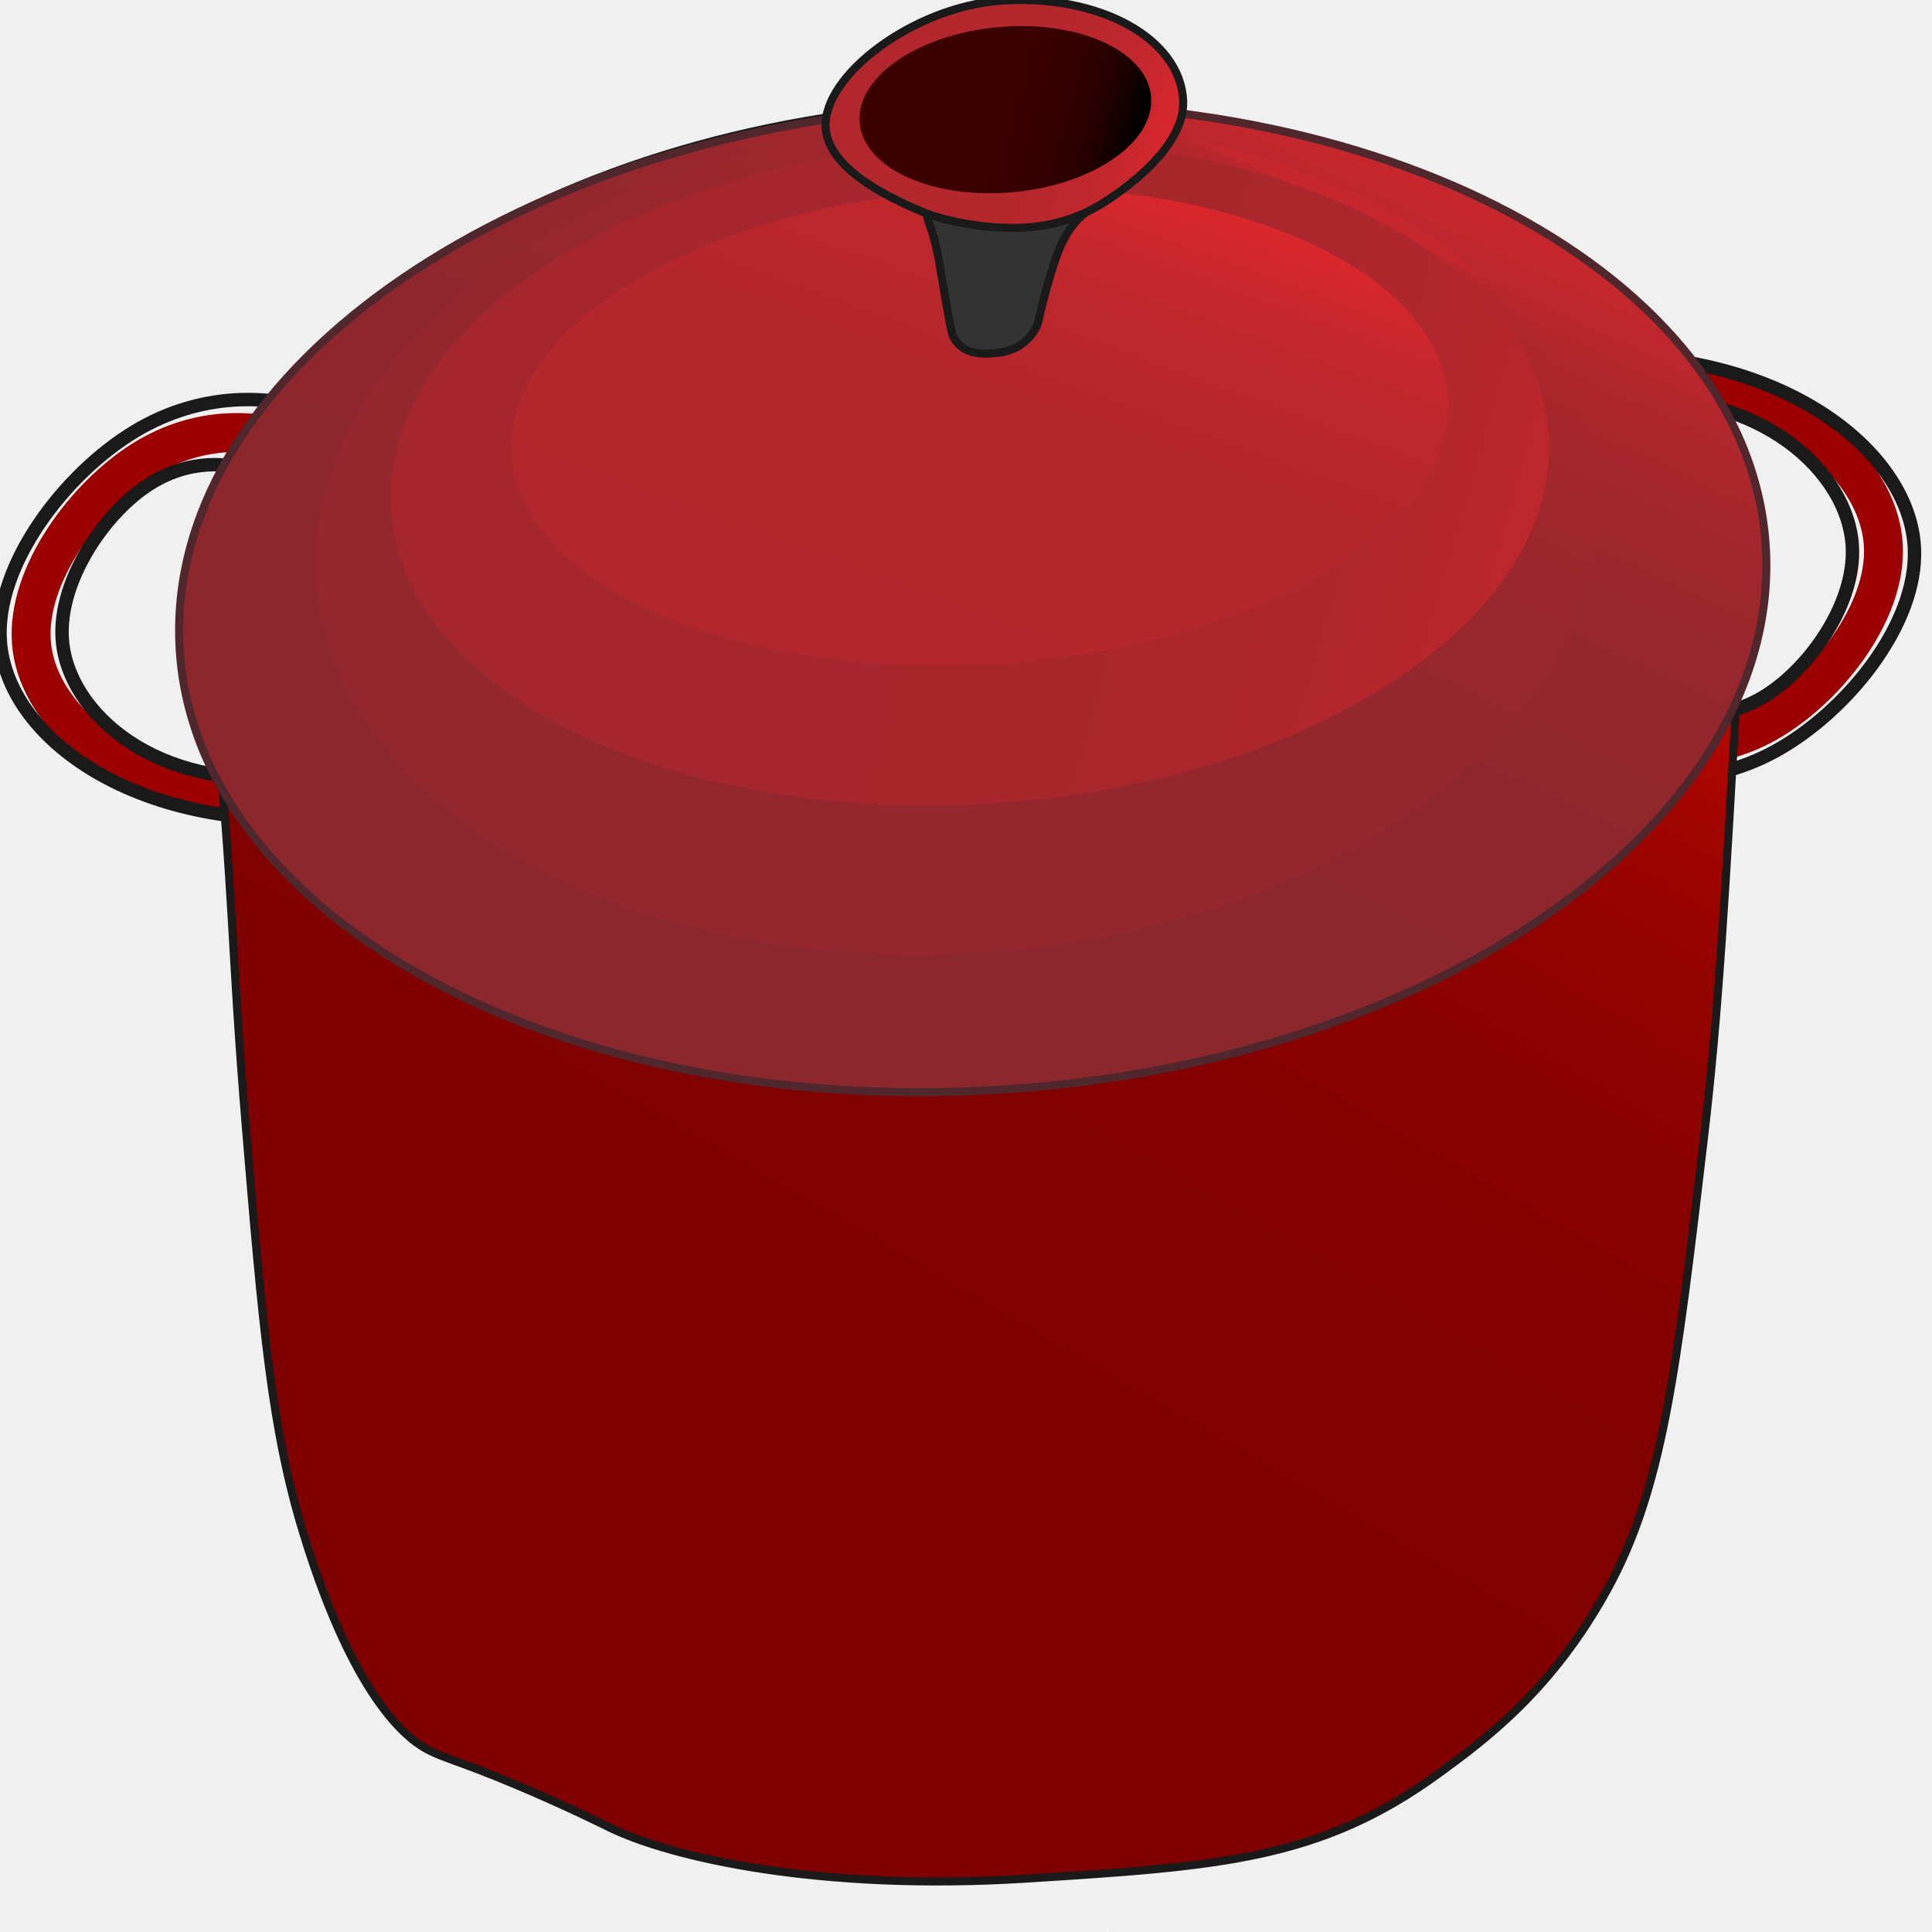
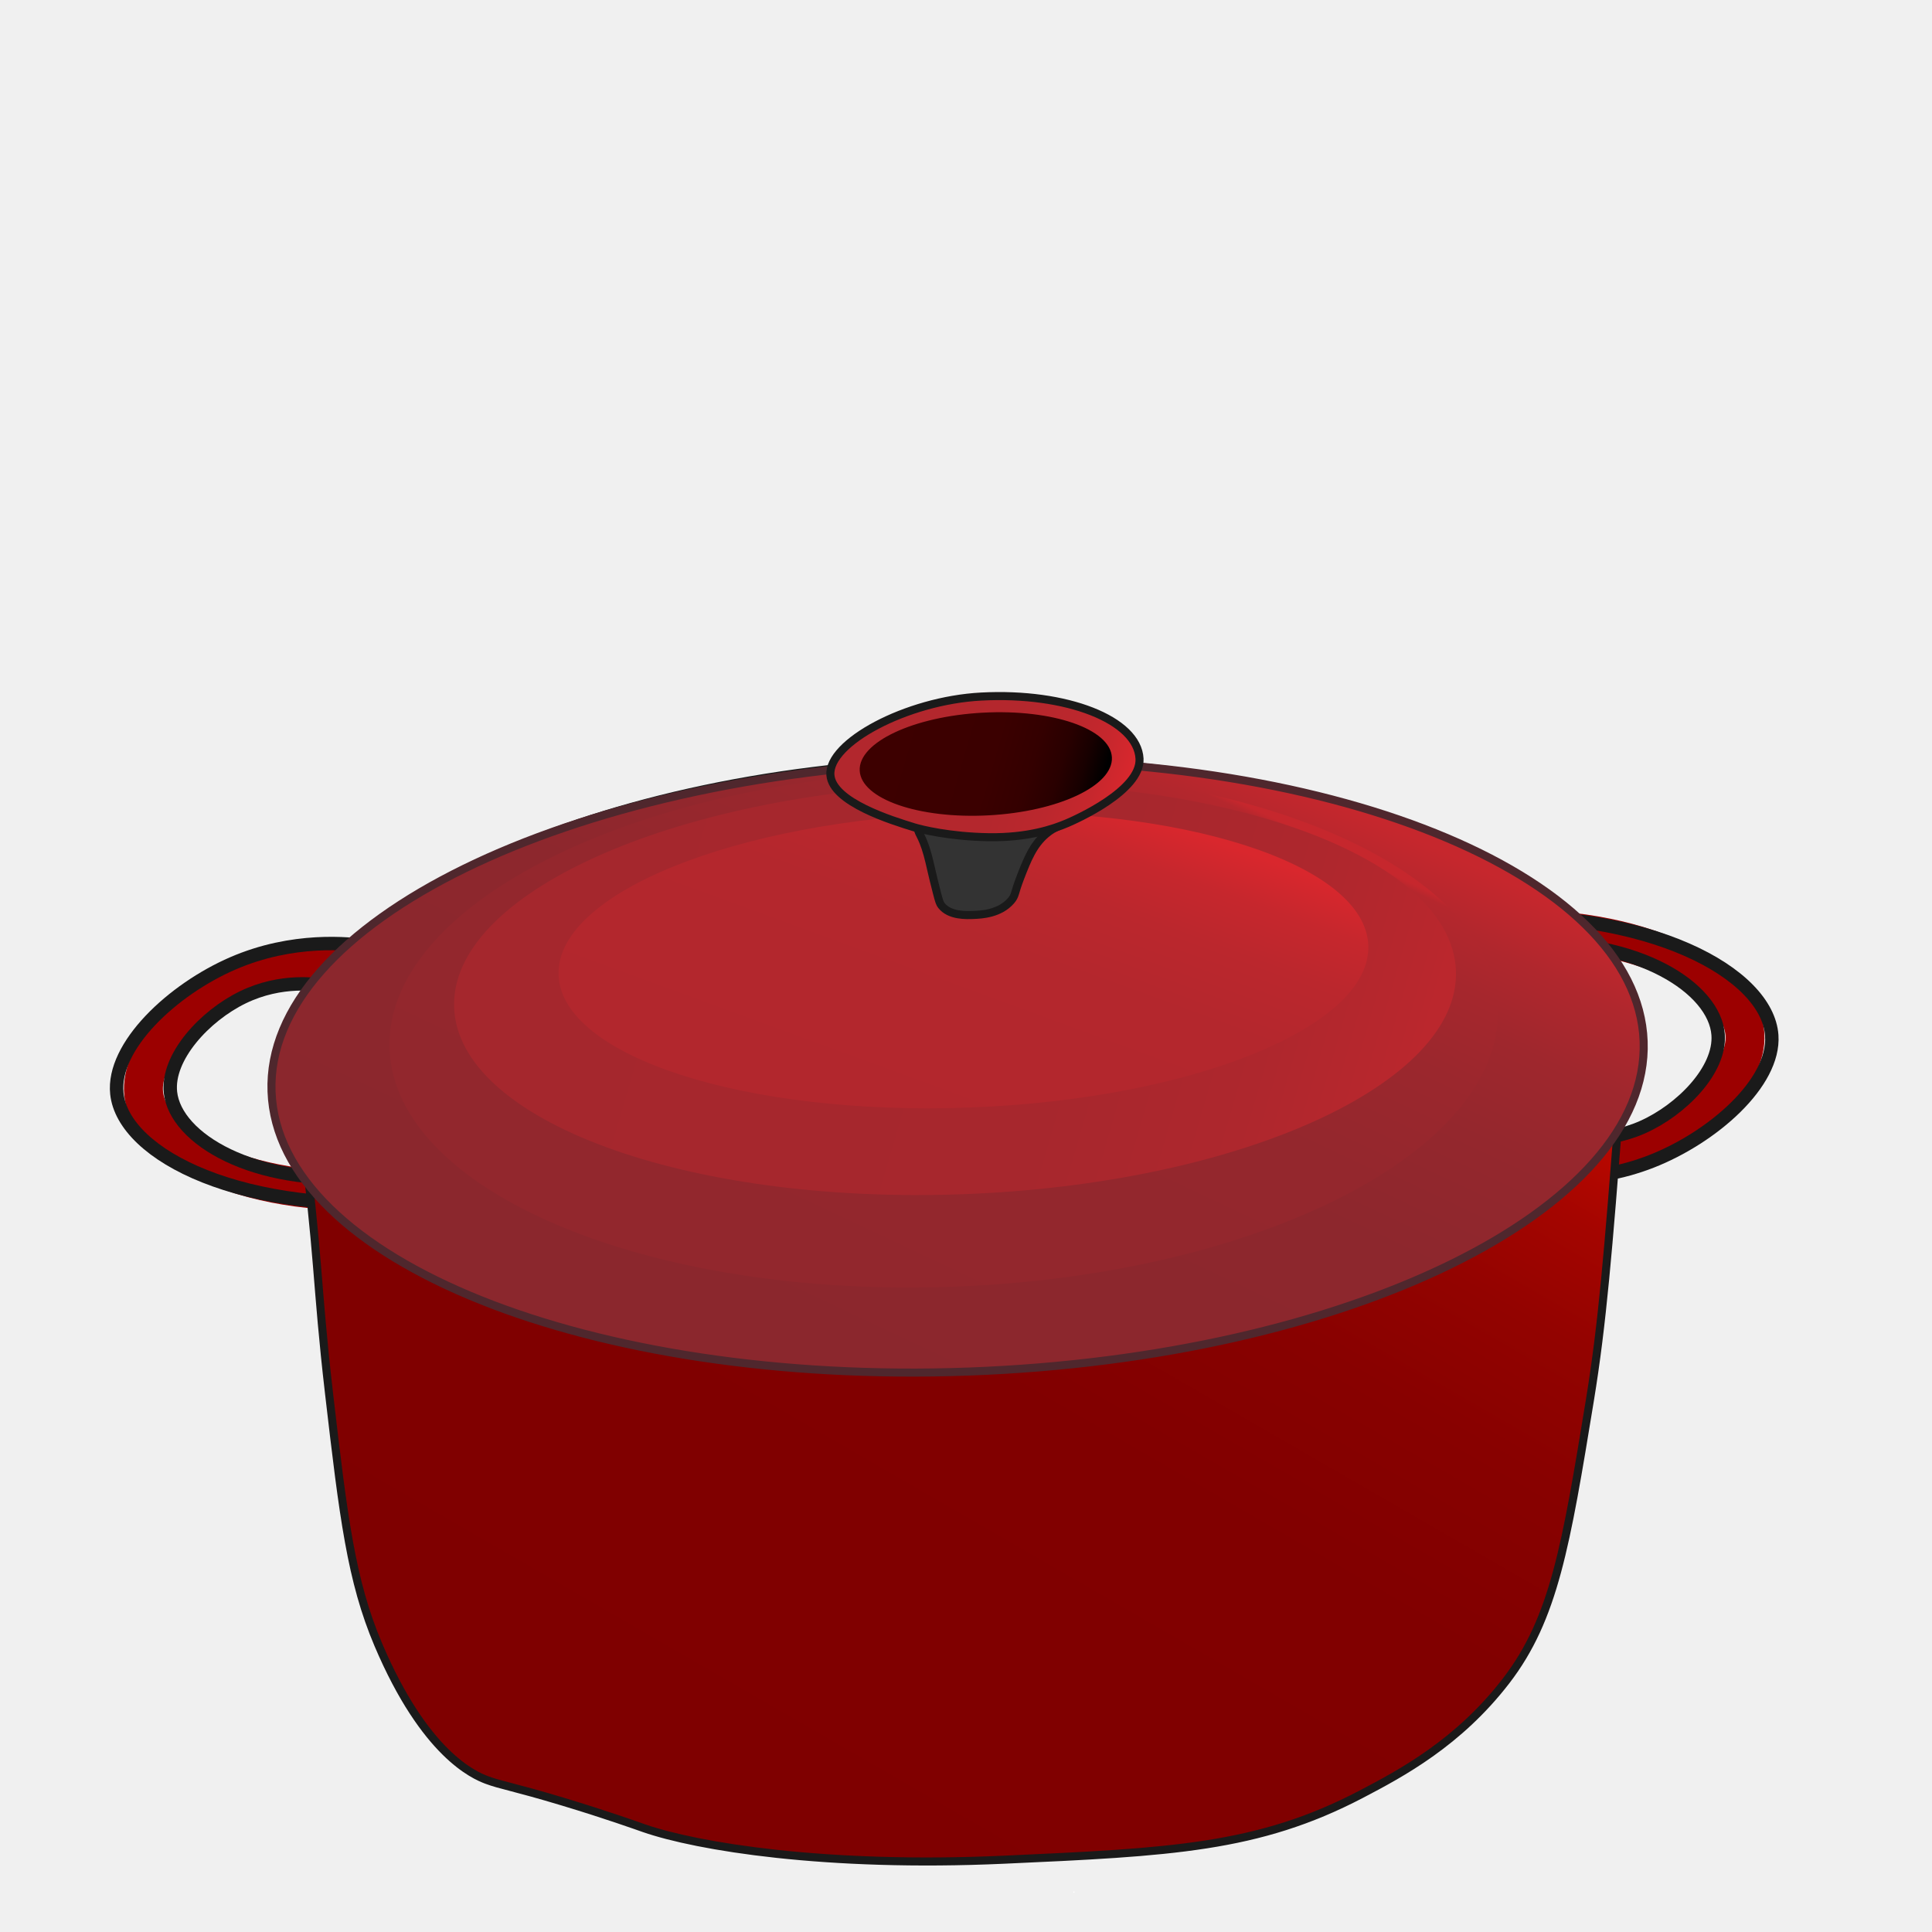
<svg xmlns="http://www.w3.org/2000/svg" version="1.1" id="Layer_1" x="0px" y="0px" viewBox="0 0 8192 8192" style="enable-background:new 0 0 8192 8192;" xml:space="preserve">
  <style type="text/css">
	.st0{fill:none;stroke:#9C0000;stroke-width:164.978;stroke-miterlimit:5.689;}
	.st1{fill:none;stroke:#1A1A1A;stroke-width:56.889;stroke-miterlimit:5.689;}
	.st2{fill:url(#SVGID_1_);stroke:#1A1A1A;stroke-width:34.133;stroke-miterlimit:5.689;}
	.st3{fill:url(#SVGID_2_);stroke:#1A1A1A;stroke-width:34.133;stroke-miterlimit:5.689;}
	.st4{fill:url(#SVGID_3_);stroke:#4F272D;stroke-width:34.133;stroke-miterlimit:5.689;}
	.st5{fill:#FFFFFF;}
	.st6{fill:url(#SVGID_4_);stroke:#4F272D;stroke-width:34.133;stroke-miterlimit:5.689;}
	.st7{fill:url(#SVGID_5_);}
	.st8{fill:url(#SVGID_6_);}
	.st9{fill:url(#SVGID_7_);}
	.st10{fill:#4D4D4D;}
	.st11{fill:#333333;stroke:#1A1A1A;stroke-width:34.133;stroke-miterlimit:5.689;}
	.st12{fill:url(#SVGID_8_);stroke:#1A1A1A;stroke-width:34.133;stroke-miterlimit:5.689;}
	.st13{fill:url(#SVGID_9_);}
</style>
  <g id="Layer_6">
</g>
  <g id="Layer_5">
</g>
  <g id="Layer_3">
</g>
  <g id="Layer_4">
-     <path class="st0" d="M6926.6,3133.9c86.1,23.7,316,71.7,565.7-69.1c251.2-141.6,507.9-465.9,493.5-750.2   c-18.7-372.1-505.7-761.7-1231.6-714.1" />
-     <path class="st1" d="M6851.4,3268.7c102.5,26.6,376.5,79.9,674.9-83c300-163.9,607.2-537.1,591-862.8   c-21.1-426.2-600.5-869.2-1466.2-809.8" />
-     <path class="st1" d="M7051.4,3003.4c65.8,21.3,241.5,65.1,431.3-51.8c190.7-117.7,384.5-391.2,371.6-634   c-16.8-317.7-390.8-656.4-944.4-625" />
-     <path class="st0" d="M1171,1852.3c-86.5-19.5-317.5-56.2-563.6,96.9c-247.5,153.9-495.8,490.5-474.3,774   c28.1,371,524.5,736.4,1248.8,653.2" />
-     <path class="st1" d="M1242.7,1713.7c-103.1-21.6-378.3-61.5-672.3,116.1C274.6,2008.3-23,2396.2,1.4,2720.9   c31.8,424.9,622,839.4,1485.8,737.5" />
-     <path class="st1" d="M1049.5,1988.8c-66.3-18.1-243-53.3-429.7,73c-187.6,126.9-374.4,409.7-355.5,651.8   c24.8,316.8,407.1,636.9,959.5,578.3" />
-     <linearGradient id="SVGID_1_" gradientUnits="userSpaceOnUse" x1="-1964.354" y1="410.487" x2="4469.801" y2="-10733.795" gradientTransform="matrix(0.5689 0 0 0.5689 3230.704 7358.635)">
+     <path class="st0" d="M6483,4892.6c74.4,14.7,273.2,44.4,489.1-42.8c217.2-87.7,439.1-288.6,426.7-464.7   c-16.2-230.5-437.2-471.8-1064.8-442.3" />
+     <path class="st1" d="M6418,4976.1c88.6,16.5,325.5,49.5,583.5-51.4c259.4-101.5,525-332.7,511-534.4   c-18.2-264-519.2-538.4-1267.7-501.6" />
+     <path class="st1" d="M6590.9,4811.8c56.9,13.2,208.8,40.3,372.9-32.1c164.9-72.9,332.4-242.3,321.3-392.7   c-14.5-196.8-337.9-406.6-816.5-387.1" />
+     <path class="st0" d="M1506.7,4098.8c-74.8-12.1-274.5-34.8-487.3,60c-214,95.3-428.7,303.8-410.1,479.4   c24.3,229.8,453.5,456.1,1079.7,404.6" />
+     <path class="st1" d="M1568.7,4012.9c-89.1-13.4-327.1-38.1-581.3,71.9c-255.7,110.6-513,350.9-491.9,552   c27.5,263.2,537.8,519.9,1284.6,456.8" />
+     <path class="st1" d="M1401.7,4183.3c-57.3-11.2-210.1-33-371.5,45.2c-162.2,78.6-323.7,253.8-307.4,403.7   c21.4,196.2,352,394.5,829.6,358.2" />
+     <linearGradient id="SVGID_1_" gradientUnits="userSpaceOnUse" x1="1817.499" y1="-2855.928" x2="6367.402" y2="5024.736" gradientTransform="matrix(0.5689 0 0 -0.5689 1593.387 6253.725)">
      <stop offset="6.326090e-02" style="stop-color:#7F0000" />
      <stop offset="0.491" style="stop-color:#810000" />
      <stop offset="0.645" style="stop-color:#880100" />
      <stop offset="0.754" style="stop-color:#930300" />
      <stop offset="0.843" style="stop-color:#A40500" />
      <stop offset="0.918" style="stop-color:#BA0800" />
      <stop offset="0.983" style="stop-color:#D40B00" />
    </linearGradient>
-     <path class="st2" d="M908.9,2950.6c83.9,877.5,70,1063.1,132.9,1820.6c70.7,850.2,108.7,1284.1,241.5,1721.3   c228.3,750.9,469.6,894.2,531.3,926.9c71.4,37.5,131.5,46.8,374.4,149c213.9,89.9,364.2,165.5,398.6,182.1   c259,125.3,889.3,270.4,1763.4,215.2c817.1-51.7,1246.6-78.9,1751.2-446.9c200.4-146.1,479.3-354.7,712.6-777.8   c235.4-427.2,293.8-924.8,410.6-1919.7c62-528.2,89.6-1019.7,144.9-2002.6c11.8-210.4,17.6-316.1,12.1-347.6   C7120.4,987,1087.2,1109.5,872.7,2520.9C866,2564.8,872,2564.3,908.9,2950.6z" />
-     <linearGradient id="SVGID_2_" gradientUnits="userSpaceOnUse" x1="-3590.067" y1="-727.655" x2="-1615.917" y2="-9398.985" gradientTransform="matrix(0.5287 0.1578 -0.1562 0.5329 4708.771 5590.392)">
+     <path class="st2" d="M1280.1,4779.1c72.5,543.5,60.5,658.5,114.9,1127.7c61.1,526.6,94,795.4,208.8,1066.2   c197.4,465.1,406,553.9,459.4,574.1c61.7,23.2,113.7,29,323.7,92.3c184.9,55.7,314.9,102.5,344.6,112.8   c223.9,77.6,768.9,167.5,1524.6,133.3c706.5-32,1077.8-48.9,1514.1-276.8c173.3-90.5,414.4-219.7,616.1-481.8   c203.5-264.6,254-572.8,355-1189.1c53.6-327.2,77.5-631.6,125.3-1240.4c10.2-130.3,15.2-195.8,10.5-215.3   c-226.6-919.3-5442.8-843.4-5628.3,30.8C1243,4540.1,1248.2,4539.8,1280.1,4779.1z" />
+     <linearGradient id="SVGID_2_" gradientUnits="userSpaceOnUse" x1="2260.36" y1="-1505.499" x2="3719.485" y2="4903.614" gradientTransform="matrix(0.5287 0.1578 0.1562 -0.5329 2213.392 4922.234)">
      <stop offset="6.326090e-02" style="stop-color:#333333" />
      <stop offset="0.609" style="stop-color:#313131" />
      <stop offset="0.805" style="stop-color:#2A2A2A" />
      <stop offset="0.945" style="stop-color:#1F1F1F" />
      <stop offset="0.982" style="stop-color:#1A1A1A" />
    </linearGradient>
-     <path class="st3" d="M7383.9,2333.6c26.1,1127-1412.3,2106.7-3213.1,2188.4C2370.3,4603.7,889.1,3756.1,863,2629.2   c-26.1-1127,1412.3-2106.7,3213-2188.4C5876.6,359.1,7357.7,1206.6,7383.9,2333.6z" />
-     <linearGradient id="SVGID_3_" gradientUnits="userSpaceOnUse" x1="-4196.671" y1="-1745.974" x2="-2222.089" y2="-10419.199" gradientTransform="matrix(0.5071 0.1455 -0.1504 0.4936 4875.645 5972.488)">
+     <path class="st3" d="M6878.4,4396.9C6901,5095,5657.3,5701.8,4100.4,5752.4C2543.6,5803,1263,5278,1240.4,4580   c-22.6-698.1,1221.1-1304.9,2777.9-1355.5C5575.2,3173.9,6855.7,3698.8,6878.4,4396.9z" />
+     <linearGradient id="SVGID_3_" gradientUnits="userSpaceOnUse" x1="2159.526" y1="-1181.746" x2="3618.715" y2="5227.649" gradientTransform="matrix(0.5071 0.1455 0.1504 -0.4936 2324.422 5080.141)">
      <stop offset="6.326090e-02" style="stop-color:#2A0000" />
      <stop offset="0.553" style="stop-color:#2C0000" />
      <stop offset="0.73" style="stop-color:#330000" />
      <stop offset="0.856" style="stop-color:#3E0000" />
      <stop offset="0.957" style="stop-color:#4F0000" />
      <stop offset="0.983" style="stop-color:#550000" />
    </linearGradient>
-     <path class="st4" d="M7291.6,2361.4c24.3,1043.4-1356.7,1952.7-3084.7,2031c-1727.9,78.3-3148.3-704.1-3172.6-1747.5   c-24.3-1043.4,1356.7-1952.7,3084.7-2031C5847,535.8,7267.4,1318.1,7291.6,2361.4z" />
+     <path class="st4" d="M6798.6,4414.1c21,646.3-1173,1209.5-2667,1258c-1493.9,48.5-2722-436.1-2743-1082.4   c-21-646.3,1173-1209.5,2667-1258C5549.6,3283.3,6777.6,3767.9,6798.6,4414.1z" />
  </g>
  <g id="Layer_1_1_">
    <g>
      <g>
-         <path class="st5" d="M4694.4,8191.8c4,1.6,5.9-7.1,1.9-8.9C4692.2,8181.3,4690.3,8190.2,4694.4,8191.8L4694.4,8191.8z" />
+         <path class="st5" d="M4553,8025.5c3.5,1,5.1-4.4,1.6-5.5C4551.1,8019,4549.5,8024.5,4553,8025.5L4553,8025.5z" />
      </g>
    </g>
-     <linearGradient id="SVGID_4_" gradientUnits="userSpaceOnUse" x1="-1710.399" y1="-1896.905" x2="-362.156" y2="-10409.376" gradientTransform="matrix(0.5462 0.159 -0.159 0.5462 3712.198 6061.19)">
+     <linearGradient id="SVGID_4_" gradientUnits="userSpaceOnUse" x1="3763.943" y1="-111.296" x2="4733.593" y2="6010.831" gradientTransform="matrix(0.5462 0.159 0.159 -0.5462 1270.639 5457.651)">
      <stop offset="6.179800e-02" style="stop-color:#8B272D" />
      <stop offset="0.522" style="stop-color:#8D272D" />
      <stop offset="0.688" style="stop-color:#94272D" />
      <stop offset="0.807" style="stop-color:#9F272D" />
      <stop offset="0.902" style="stop-color:#B0272D" />
      <stop offset="0.983" style="stop-color:#C6272D" />
    </linearGradient>
-     <path class="st6" d="M7489.1,2363.3c30.3,1153.4-1451.5,2165.5-3309.6,2260.7C2321.3,4719.1,790.3,3861.4,760,2707.8   C729.7,1554.3,2211.5,542.4,4069.7,447.1C5927.9,352,7458.8,1209.9,7489.1,2363.3z" />
-     <linearGradient id="SVGID_5_" gradientUnits="userSpaceOnUse" x1="-1838.522" y1="-3023.766" x2="-719.33" y2="-10090.071" gradientTransform="matrix(0.5462 0.159 -0.159 0.5462 3712.198 6061.19)">
+     <path class="st6" d="M6969.3,4415.3c26.2,714.4-1255,1341.3-2861.5,1400.3c-1606.5,58.9-2930.2-472.4-2956.4-1186.9   s1254.9-1341.3,2861.5-1400.3C5619.5,3169.5,6943.1,3700.9,6969.3,4415.3z" />
+     <linearGradient id="SVGID_5_" gradientUnits="userSpaceOnUse" x1="3670.582" y1="668.77" x2="4469.746" y2="5714.488" gradientTransform="matrix(0.5462 0.159 0.159 -0.5462 1270.639 5457.651)">
      <stop offset="6.179800e-02" style="stop-color:#92272D" />
      <stop offset="0.568" style="stop-color:#94272D" />
      <stop offset="0.75" style="stop-color:#9B272D" />
      <stop offset="0.879" style="stop-color:#A6272D" />
      <stop offset="0.973" style="stop-color:#B5272D" />
      <stop offset="0.983" style="stop-color:#C6272D" />
    </linearGradient>
-     <path class="st7" d="M6773.6,2137.3c25.7,975.8-1170.1,1829.2-2671,1906s-2738.2-651.9-2763.8-1627.7   c-25.7-975.8,1170.1-1829.2,2671-1906S6747.9,1161.5,6773.6,2137.3z" />
-     <linearGradient id="SVGID_6_" gradientUnits="userSpaceOnUse" x1="-5471.259" y1="-7040.424" x2="2836.221" y2="-7040.424" gradientTransform="matrix(0.5462 0.159 -0.159 0.5462 3712.198 6061.19)">
+     <path class="st7" d="M6350.7,4275.3c22.2,604.4-1011.7,1133-2309.3,1180.6s-2367.4-403.8-2389.6-1008.2   c-22.2-604.4,1011.7-1133,2309.3-1180.6S6328.5,3670.9,6350.7,4275.3z" />
+     <linearGradient id="SVGID_6_" gradientUnits="userSpaceOnUse" x1="489.961" y1="3497.802" x2="7648.474" y2="3497.802" gradientTransform="matrix(0.5462 0.159 0.159 -0.5462 1270.639 5457.651)">
      <stop offset="6.179800e-02" style="stop-color:#A5272D" />
      <stop offset="0.624" style="stop-color:#A7272D" />
      <stop offset="0.826" style="stop-color:#AE272D" />
      <stop offset="0.969" style="stop-color:#B9272D" />
      <stop offset="0.983" style="stop-color:#BB272D" />
    </linearGradient>
-     <path class="st8" d="M6568.5,1880.4c20.4,775.4-1062.9,1460.3-2419.6,1529.7S1675.8,2907.4,1655.5,2132   c-20.4-775.4,1062.9-1460.1,2419.6-1529.5C5431.7,532.8,6548.1,1105,6568.5,1880.4z" />
-     <linearGradient id="SVGID_7_" gradientUnits="userSpaceOnUse" x1="-6669.958" y1="-7963.207" x2="-6023.474" y2="-13780.737" gradientTransform="matrix(0.4409 0.1124 -0.1303 0.393 5534.813 6794.355)">
+     <path class="st8" d="M6173.4,4116.2c17.6,480.3-919,904.5-2092,947.5c-1173,43-2138.2-311.4-2155.8-791.7s919-904.4,2092-947.4   C5190.5,3281.5,6155.7,3635.9,6173.4,4116.2z" />
+     <linearGradient id="SVGID_7_" gradientUnits="userSpaceOnUse" x1="1541.782" y1="1612.849" x2="2003.219" y2="5765.189" gradientTransform="matrix(0.4409 0.1124 0.1303 -0.393 2822.931 5321.995)">
      <stop offset="6.332226e-02" style="stop-color:#B2272D" />
      <stop offset="0.563" style="stop-color:#B4272D" />
      <stop offset="0.743" style="stop-color:#BB272D" />
      <stop offset="0.871" style="stop-color:#C6272D" />
      <stop offset="0.974" style="stop-color:#D7272D" />
      <stop offset="0.983" style="stop-color:#D9272D" />
    </linearGradient>
-     <path class="st9" d="M6138.7,1706.6c14.7,557-862.4,1054.1-1959.1,1110.3S2182.3,2467,2167.6,1910   c-14.7-557,862.5-1054.2,1959.1-1110.3S6124,1149.6,6138.7,1706.6z" />
-     <path class="st10" d="M4189.5,1637.3" />
-     <path class="st11" d="M3932.6,902.7c-6.9,34.4,16.2,38.4,45,183.9c12.5,63.4,19.3,119.1,44.4,254.4c12.4,67.3,15.4,78.1,23.1,92.2   c40.3,72.2,122.4,67.3,160.1,65.1c34.7-2.1,125.7-7.4,181.4-97.7c22.4-36.5,15-47.6,45.8-158.7c34.5-124.3,62.8-223.6,125.6-297.9   c47.7-56.2,77.5-53.8,76.7-71.5C4630.9,789.2,3969.6,720.6,3932.6,902.7z" />
-     <linearGradient id="SVGID_8_" gradientUnits="userSpaceOnUse" x1="-3089.312" y1="-9707.885" x2="-544.727" y2="-9707.885" gradientTransform="matrix(0.5462 0.159 -0.159 0.5462 3712.198 6061.19)">
+     <path class="st9" d="M5801.8,4008.5c12.7,345-745.6,652.9-1693.8,687.7s-1726.9-216.7-1739.6-561.7   c-12.7-345,745.7-653,1693.8-687.7S5789.1,3663.5,5801.8,4008.5z" />
+     <path class="st10" d="M4116.5,3965.6" />
+     <path class="st11" d="M3894.4,3510.6c-6,21.3,14,23.8,38.9,113.9c10.8,39.3,16.7,73.8,38.4,157.6c10.7,41.7,13.3,48.4,20,57.1   c34.8,44.7,105.8,41.7,138.4,40.3c30-1.3,108.7-4.6,156.8-60.5c19.4-22.6,13-29.5,39.6-98.3c29.8-77,54.3-138.5,108.6-184.5   c41.2-34.8,67-33.3,66.3-44.3C4498.1,3440.3,3926.4,3397.8,3894.4,3510.6z" />
+     <linearGradient id="SVGID_8_" gradientUnits="userSpaceOnUse" x1="2721.635" y1="5172.999" x2="4919.529" y2="5172.999" gradientTransform="matrix(0.5462 0.159 0.159 -0.5462 1270.639 5457.651)">
      <stop offset="6.332226e-02" style="stop-color:#B2272D" />
      <stop offset="0.563" style="stop-color:#B4272D" />
      <stop offset="0.743" style="stop-color:#BB272D" />
      <stop offset="0.871" style="stop-color:#C6272D" />
      <stop offset="0.974" style="stop-color:#D7272D" />
      <stop offset="0.983" style="stop-color:#D9272D" />
    </linearGradient>
-     <path class="st12" d="M5016.8,428.6c8.3,219.2-317.1,419-354.6,441.2c-67.4,40.2-192.6,100.4-385,96.4   c-192.2-4-333.3-53.8-365.3-67.5c-108.3-46.5-400.5-171.8-411.1-357.8c-12.5-220.2,371.3-510.3,739.7-537.6   C4659.1-27.7,5006.6,162.8,5016.8,428.6z" />
-     <linearGradient id="SVGID_9_" gradientUnits="userSpaceOnUse" x1="-2859.943" y1="-9715.796" x2="-780.197" y2="-9715.796" gradientTransform="matrix(0.5462 0.159 -0.159 0.5462 3712.198 6061.19)">
+     <path class="st12" d="M4831.8,3216.9c7.2,135.8-274.2,259.5-306.6,273.3c-58.3,24.9-166.5,62.2-332.9,59.7   c-166.2-2.5-288.2-33.3-315.8-41.8c-93.6-28.8-346.3-106.4-355.4-221.6c-10.8-136.4,321-316.1,639.5-333   C4522.5,2934.3,4823,3052.3,4831.8,3216.9z" />
+     <linearGradient id="SVGID_9_" gradientUnits="userSpaceOnUse" x1="2923.207" y1="5172.998" x2="4718.026" y2="5172.998" gradientTransform="matrix(0.5462 0.159 0.159 -0.5462 1270.639 5457.651)">
      <stop offset="6.179800e-02" style="stop-color:#3D0000" />
      <stop offset="0.519" style="stop-color:#3B0000" />
      <stop offset="0.684" style="stop-color:#340000" />
      <stop offset="0.802" style="stop-color:#290000" />
      <stop offset="0.896" style="stop-color:#180000" />
      <stop offset="0.977" style="stop-color:#020000" />
      <stop offset="0.983" style="stop-color:#000000" />
    </linearGradient>
-     <path class="st13" d="M4881.3,419.2c7.4,194.1-263.5,372-605,397.3c-341.4,25.3-624.3-111.6-631.7-305.6   c-7.4-194.1,263.5-372,605-397.3C4591.1,88.2,4873.9,225.1,4881.3,419.2z" />
+     <path class="st13" d="M4714.6,3211.1c6.4,120.2-227.8,230.4-523.1,246.1c-295.2,15.7-539.8-69.1-546.2-189.3   s227.8-230.4,523.1-246.1S4708.2,3090.9,4714.6,3211.1z" />
  </g>
</svg>
